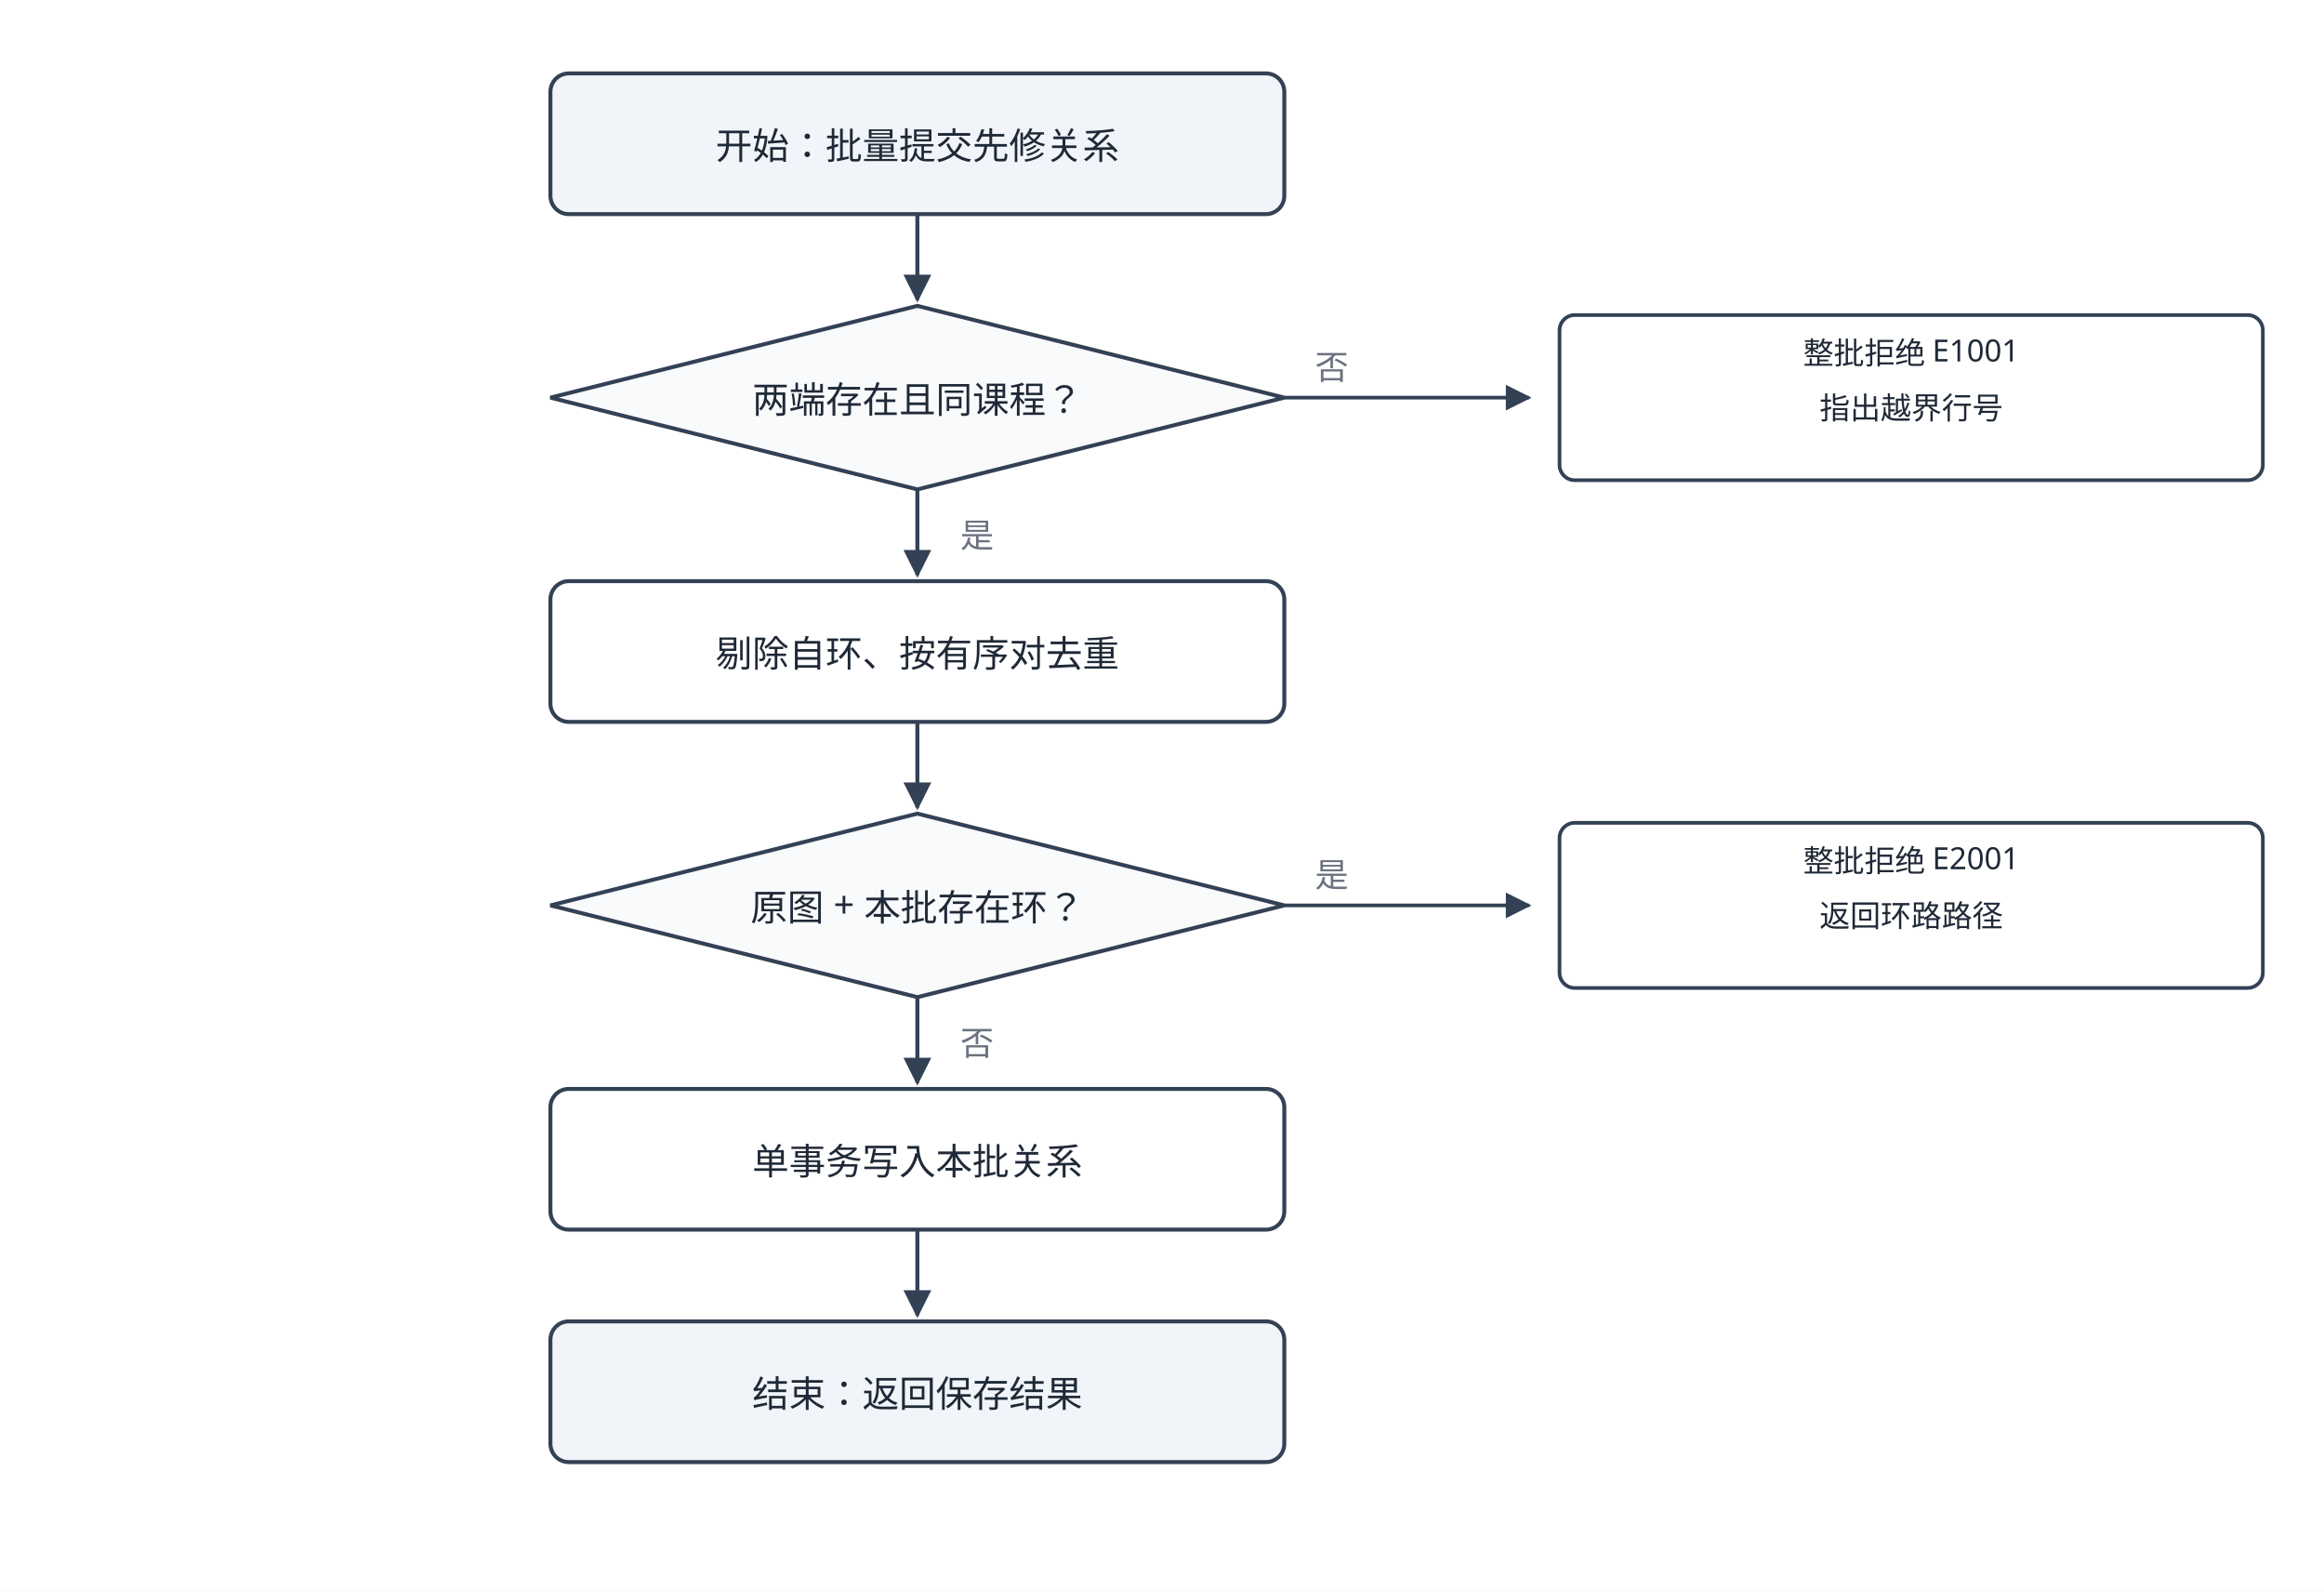
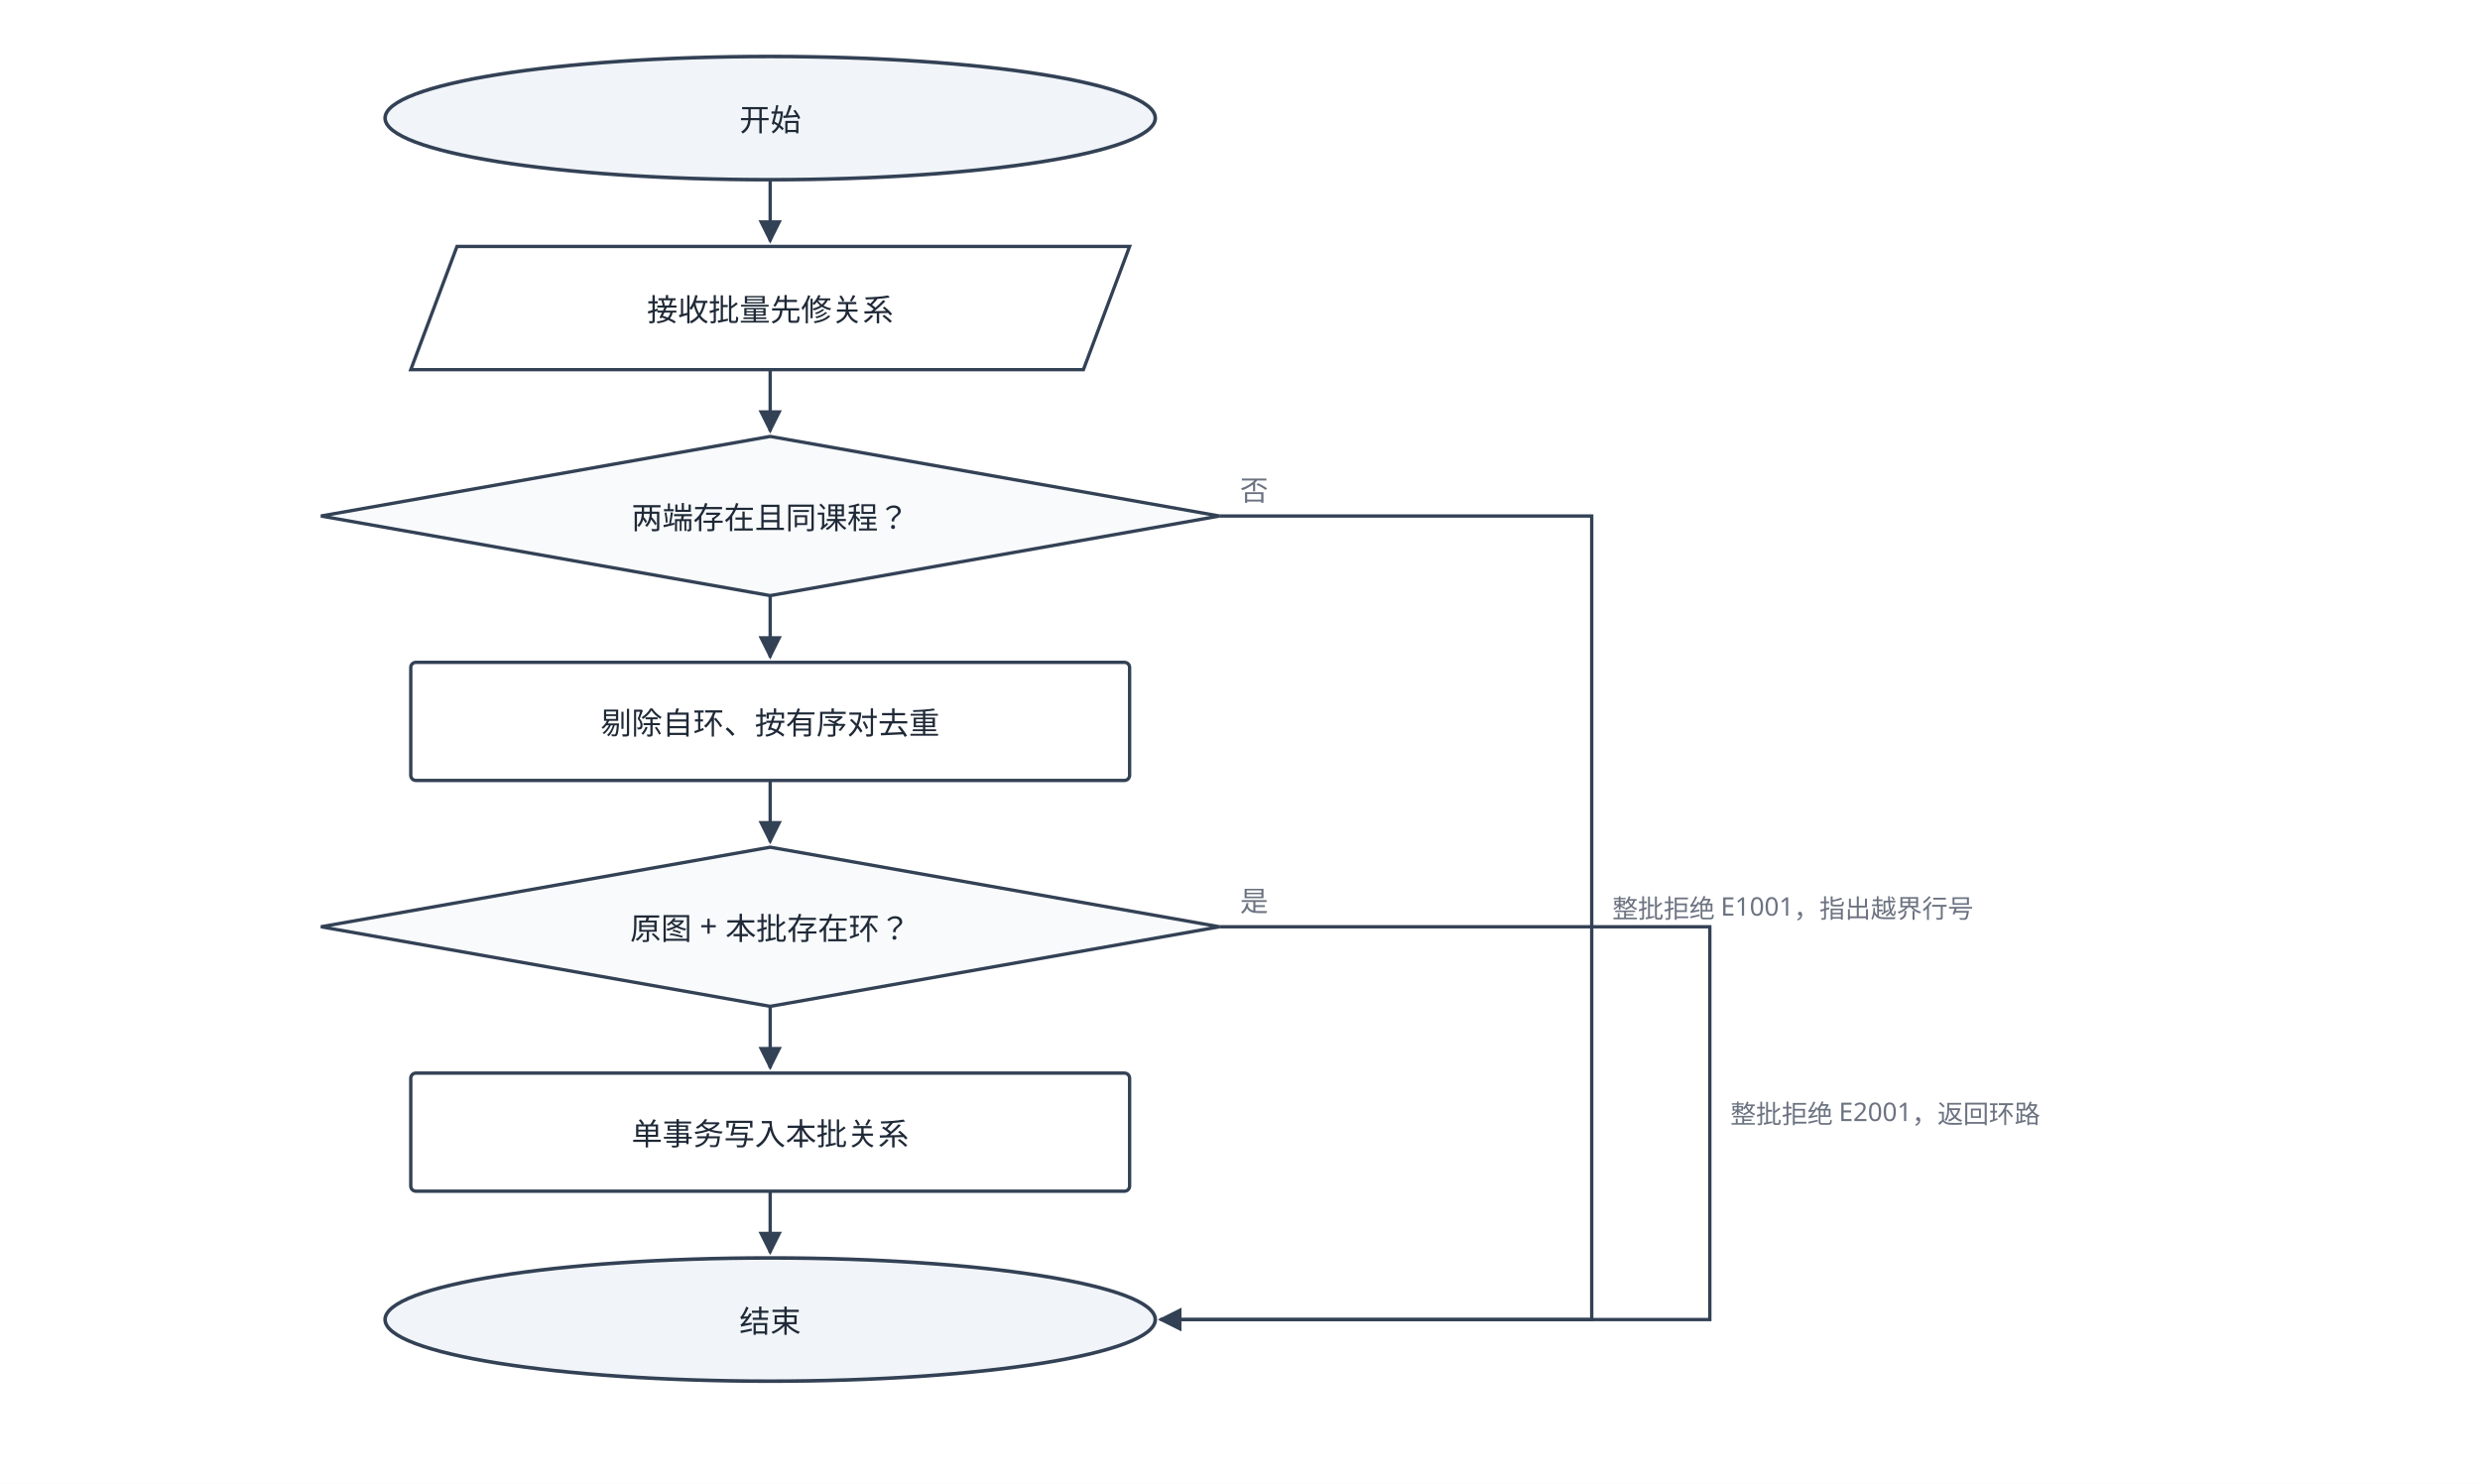
- <svg xmlns="http://www.w3.org/2000/svg" width="760" height="520" viewBox="0 0 760 520">
-   <rect width="760" height="520" fill="#ffffff" />
+ <svg xmlns="http://www.w3.org/2000/svg" width="966" height="578" viewBox="0 0 966 578">
+   <rect width="966" height="578" fill="#ffffff" />
  <defs>
    <marker id="a" viewBox="0 0 10 10" refX="9" refY="5" markerWidth="7" markerHeight="7" orient="auto-start-reverse">
      <path d="M 0 0 L 10 5 L 0 10 z" fill="#334155" />
    </marker>
  </defs>
-   <rect x="180.0" y="24" width="240" height="46" rx="6" fill="#f1f5f9" stroke="#334155" stroke-width="1.3" />
-   <text x="300.0" y="52.0" font-family="Microsoft YaHei, SimHei, sans-serif" font-size="12" fill="#1f2937" text-anchor="middle">开始：批量提交先修关系</text>
-   <path d="M 300.0 70.0 L 300.0 98.0" stroke="#334155" stroke-width="1.3" marker-end="url(#a)" />
-   <path d="M 300.0 100.0 L 420.0 130.0 L 300.0 160.0 L 180.0 130.0 Z" fill="#f8fafc" stroke="#334155" stroke-width="1.3" />
-   <text x="300.0" y="135.0" font-family="Microsoft YaHei, SimHei, sans-serif" font-size="12" fill="#1f2937" text-anchor="middle">两端存在且同课程？</text>
-   <path d="M 420.0 130.0 L 500 130.0" stroke="#334155" stroke-width="1.2" marker-end="url(#a)" />
-   <text x="430.0" y="124.0" font-family="Microsoft YaHei, SimHei, sans-serif" font-size="11" fill="#6b7280" text-anchor="start">否</text>
-   <rect x="510" y="103.0" width="230" height="54" rx="5" fill="#ffffff" stroke="#334155" stroke-width="1.2" />
-   <text x="625.0" y="119.0" font-family="Microsoft YaHei, SimHei, sans-serif" font-size="10" fill="#1f2937" text-anchor="middle">整批拒绝 E1001</text>
-   <text x="625.0" y="137.0" font-family="Microsoft YaHei, SimHei, sans-serif" font-size="10" fill="#1f2937" text-anchor="middle">指出越界行号</text>
-   <path d="M 300.0 160.0 L 300.0 188.0" stroke="#334155" stroke-width="1.3" marker-end="url(#a)" />
-   <text x="314.0" y="179.0" font-family="Microsoft YaHei, SimHei, sans-serif" font-size="11" fill="#6b7280" text-anchor="start">是</text>
-   <rect x="180.0" y="190" width="240" height="46" rx="6" fill="#ffffff" stroke="#334155" stroke-width="1.3" />
-   <text x="300.0" y="218.0" font-family="Microsoft YaHei, SimHei, sans-serif" font-size="12" fill="#1f2937" text-anchor="middle">剔除自环、按有序对去重</text>
-   <path d="M 300.0 236.0 L 300.0 264.0" stroke="#334155" stroke-width="1.3" marker-end="url(#a)" />
-   <path d="M 300.0 266.0 L 420.0 296.0 L 300.0 326.0 L 180.0 296.0 Z" fill="#f8fafc" stroke="#334155" stroke-width="1.3" />
-   <text x="300.0" y="301.0" font-family="Microsoft YaHei, SimHei, sans-serif" font-size="12" fill="#1f2937" text-anchor="middle">原图 + 本批存在环？</text>
-   <path d="M 420.0 296.0 L 500 296.0" stroke="#334155" stroke-width="1.2" marker-end="url(#a)" />
-   <text x="430.0" y="290.0" font-family="Microsoft YaHei, SimHei, sans-serif" font-size="11" fill="#6b7280" text-anchor="start">是</text>
-   <rect x="510" y="269.0" width="230" height="54" rx="5" fill="#ffffff" stroke="#334155" stroke-width="1.2" />
-   <text x="625.0" y="285.0" font-family="Microsoft YaHei, SimHei, sans-serif" font-size="10" fill="#1f2937" text-anchor="middle">整批拒绝 E2001</text>
-   <text x="625.0" y="303.0" font-family="Microsoft YaHei, SimHei, sans-serif" font-size="10" fill="#1f2937" text-anchor="middle">返回环路路径</text>
-   <path d="M 300.0 326.0 L 300.0 354.0" stroke="#334155" stroke-width="1.3" marker-end="url(#a)" />
-   <text x="314.0" y="345.0" font-family="Microsoft YaHei, SimHei, sans-serif" font-size="11" fill="#6b7280" text-anchor="start">否</text>
-   <rect x="180.0" y="356" width="240" height="46" rx="6" fill="#ffffff" stroke="#334155" stroke-width="1.3" />
-   <text x="300.0" y="384.0" font-family="Microsoft YaHei, SimHei, sans-serif" font-size="12" fill="#1f2937" text-anchor="middle">单事务写入本批关系</text>
-   <path d="M 300.0 402.0 L 300.0 430.0" stroke="#334155" stroke-width="1.3" marker-end="url(#a)" />
-   <rect x="180.0" y="432" width="240" height="46" rx="6" fill="#f1f5f9" stroke="#334155" stroke-width="1.3" />
-   <text x="300.0" y="460.0" font-family="Microsoft YaHei, SimHei, sans-serif" font-size="12" fill="#1f2937" text-anchor="middle">结束：返回保存结果</text>
+   <ellipse cx="300" cy="46.0" rx="150" ry="24.0" fill="#f1f5f9" stroke="#334155" stroke-width="1.4" />
+   <text x="300.0" y="51.0" font-family="Microsoft YaHei, SimHei, sans-serif" font-size="12" fill="#1f2937" text-anchor="middle">开始</text>
+   <path d="M 178.0 96 L 440.0 96 L 422.0 144 L 160.0 144 Z" fill="#ffffff" stroke="#334155" stroke-width="1.3" />
+   <text x="300.0" y="125.0" font-family="Microsoft YaHei, SimHei, sans-serif" font-size="12" fill="#1f2937" text-anchor="middle">接收批量先修关系</text>
+   <path d="M 300 170.0 L 475.0 201.0 L 300 232.0 L 125.0 201.0 Z" fill="#f8fafc" stroke="#334155" stroke-width="1.3" />
+   <text x="300.0" y="206.0" font-family="Microsoft YaHei, SimHei, sans-serif" font-size="12" fill="#1f2937" text-anchor="middle">两端存在且同课程？</text>
+   <rect x="160.0" y="258" width="280" height="46" rx="2" fill="#ffffff" stroke="#334155" stroke-width="1.3" />
+   <text x="300.0" y="286.0" font-family="Microsoft YaHei, SimHei, sans-serif" font-size="12" fill="#1f2937" text-anchor="middle">剔除自环、按有序对去重</text>
+   <path d="M 300 330.0 L 475.0 361.0 L 300 392.0 L 125.0 361.0 Z" fill="#f8fafc" stroke="#334155" stroke-width="1.3" />
+   <text x="300.0" y="366.0" font-family="Microsoft YaHei, SimHei, sans-serif" font-size="12" fill="#1f2937" text-anchor="middle">原图 + 本批存在环？</text>
+   <rect x="160.0" y="418" width="280" height="46" rx="2" fill="#ffffff" stroke="#334155" stroke-width="1.3" />
+   <text x="300.0" y="446.0" font-family="Microsoft YaHei, SimHei, sans-serif" font-size="12" fill="#1f2937" text-anchor="middle">单事务写入本批关系</text>
+   <ellipse cx="300" cy="514.0" rx="150" ry="24.0" fill="#f1f5f9" stroke="#334155" stroke-width="1.4" />
+   <text x="300.0" y="519.0" font-family="Microsoft YaHei, SimHei, sans-serif" font-size="12" fill="#1f2937" text-anchor="middle">结束</text>
+   <path d="M 300 70.0 L 300 94.0" fill="none" stroke="#334155" stroke-width="1.3" marker-end="url(#a)" />
+   <path d="M 300 144.0 L 300 168.0" fill="none" stroke="#334155" stroke-width="1.3" marker-end="url(#a)" />
+   <path d="M 300 232.0 L 300 256.0" fill="none" stroke="#334155" stroke-width="1.3" marker-end="url(#a)" />
+   <path d="M 300 304.0 L 300 328.0" fill="none" stroke="#334155" stroke-width="1.3" marker-end="url(#a)" />
+   <path d="M 300 392.0 L 300 416.0" fill="none" stroke="#334155" stroke-width="1.3" marker-end="url(#a)" />
+   <path d="M 300 464.0 L 300 488.0" fill="none" stroke="#334155" stroke-width="1.3" marker-end="url(#a)" />
+   <text x="483.0" y="195.0" font-family="Microsoft YaHei, SimHei, sans-serif" font-size="11" fill="#6b7280" text-anchor="start">否</text>
+   <path d="M 475 201.0 L 620 201.0 L 620 514.0 L 452.0 514.0" fill="none" stroke="#334155" stroke-width="1.3" marker-end="url(#a)" />
+   <text x="628.0" y="357.5" font-family="Microsoft YaHei, SimHei, sans-serif" font-size="10" fill="#6b7280" text-anchor="start">整批拒绝 E1001，指出越界行号</text>
+   <text x="483.0" y="355.0" font-family="Microsoft YaHei, SimHei, sans-serif" font-size="11" fill="#6b7280" text-anchor="start">是</text>
+   <path d="M 475 361.0 L 666 361.0 L 666 514.0 L 452.0 514.0" fill="none" stroke="#334155" stroke-width="1.3" marker-end="url(#a)" />
+   <text x="674.0" y="437.5" font-family="Microsoft YaHei, SimHei, sans-serif" font-size="10" fill="#6b7280" text-anchor="start">整批拒绝 E2001，返回环路</text>
</svg>
